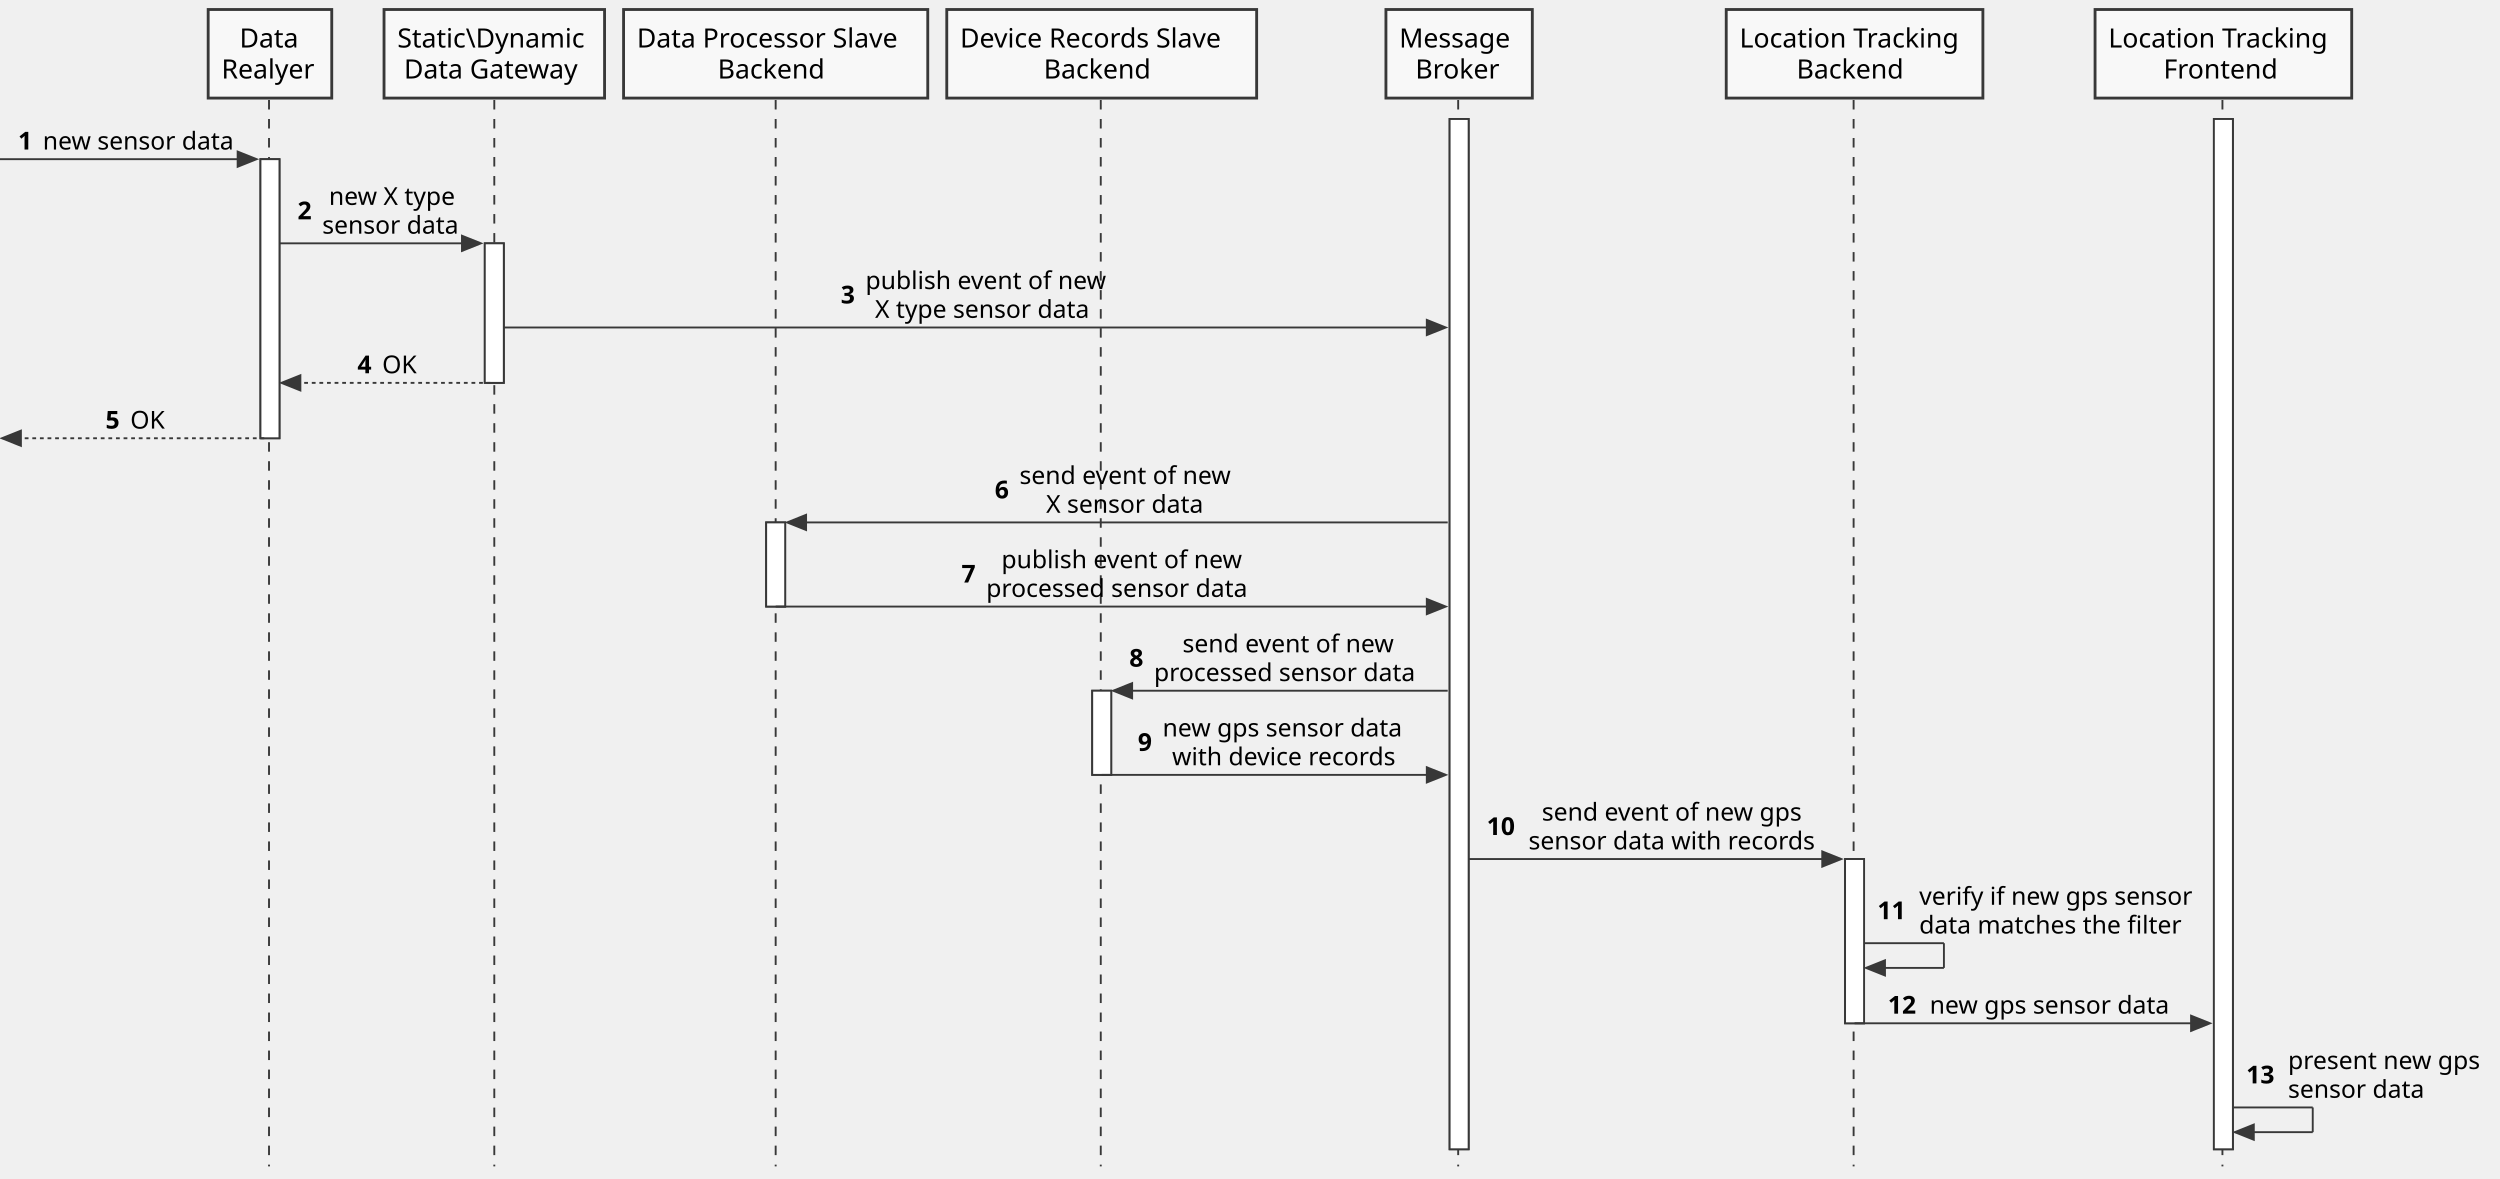
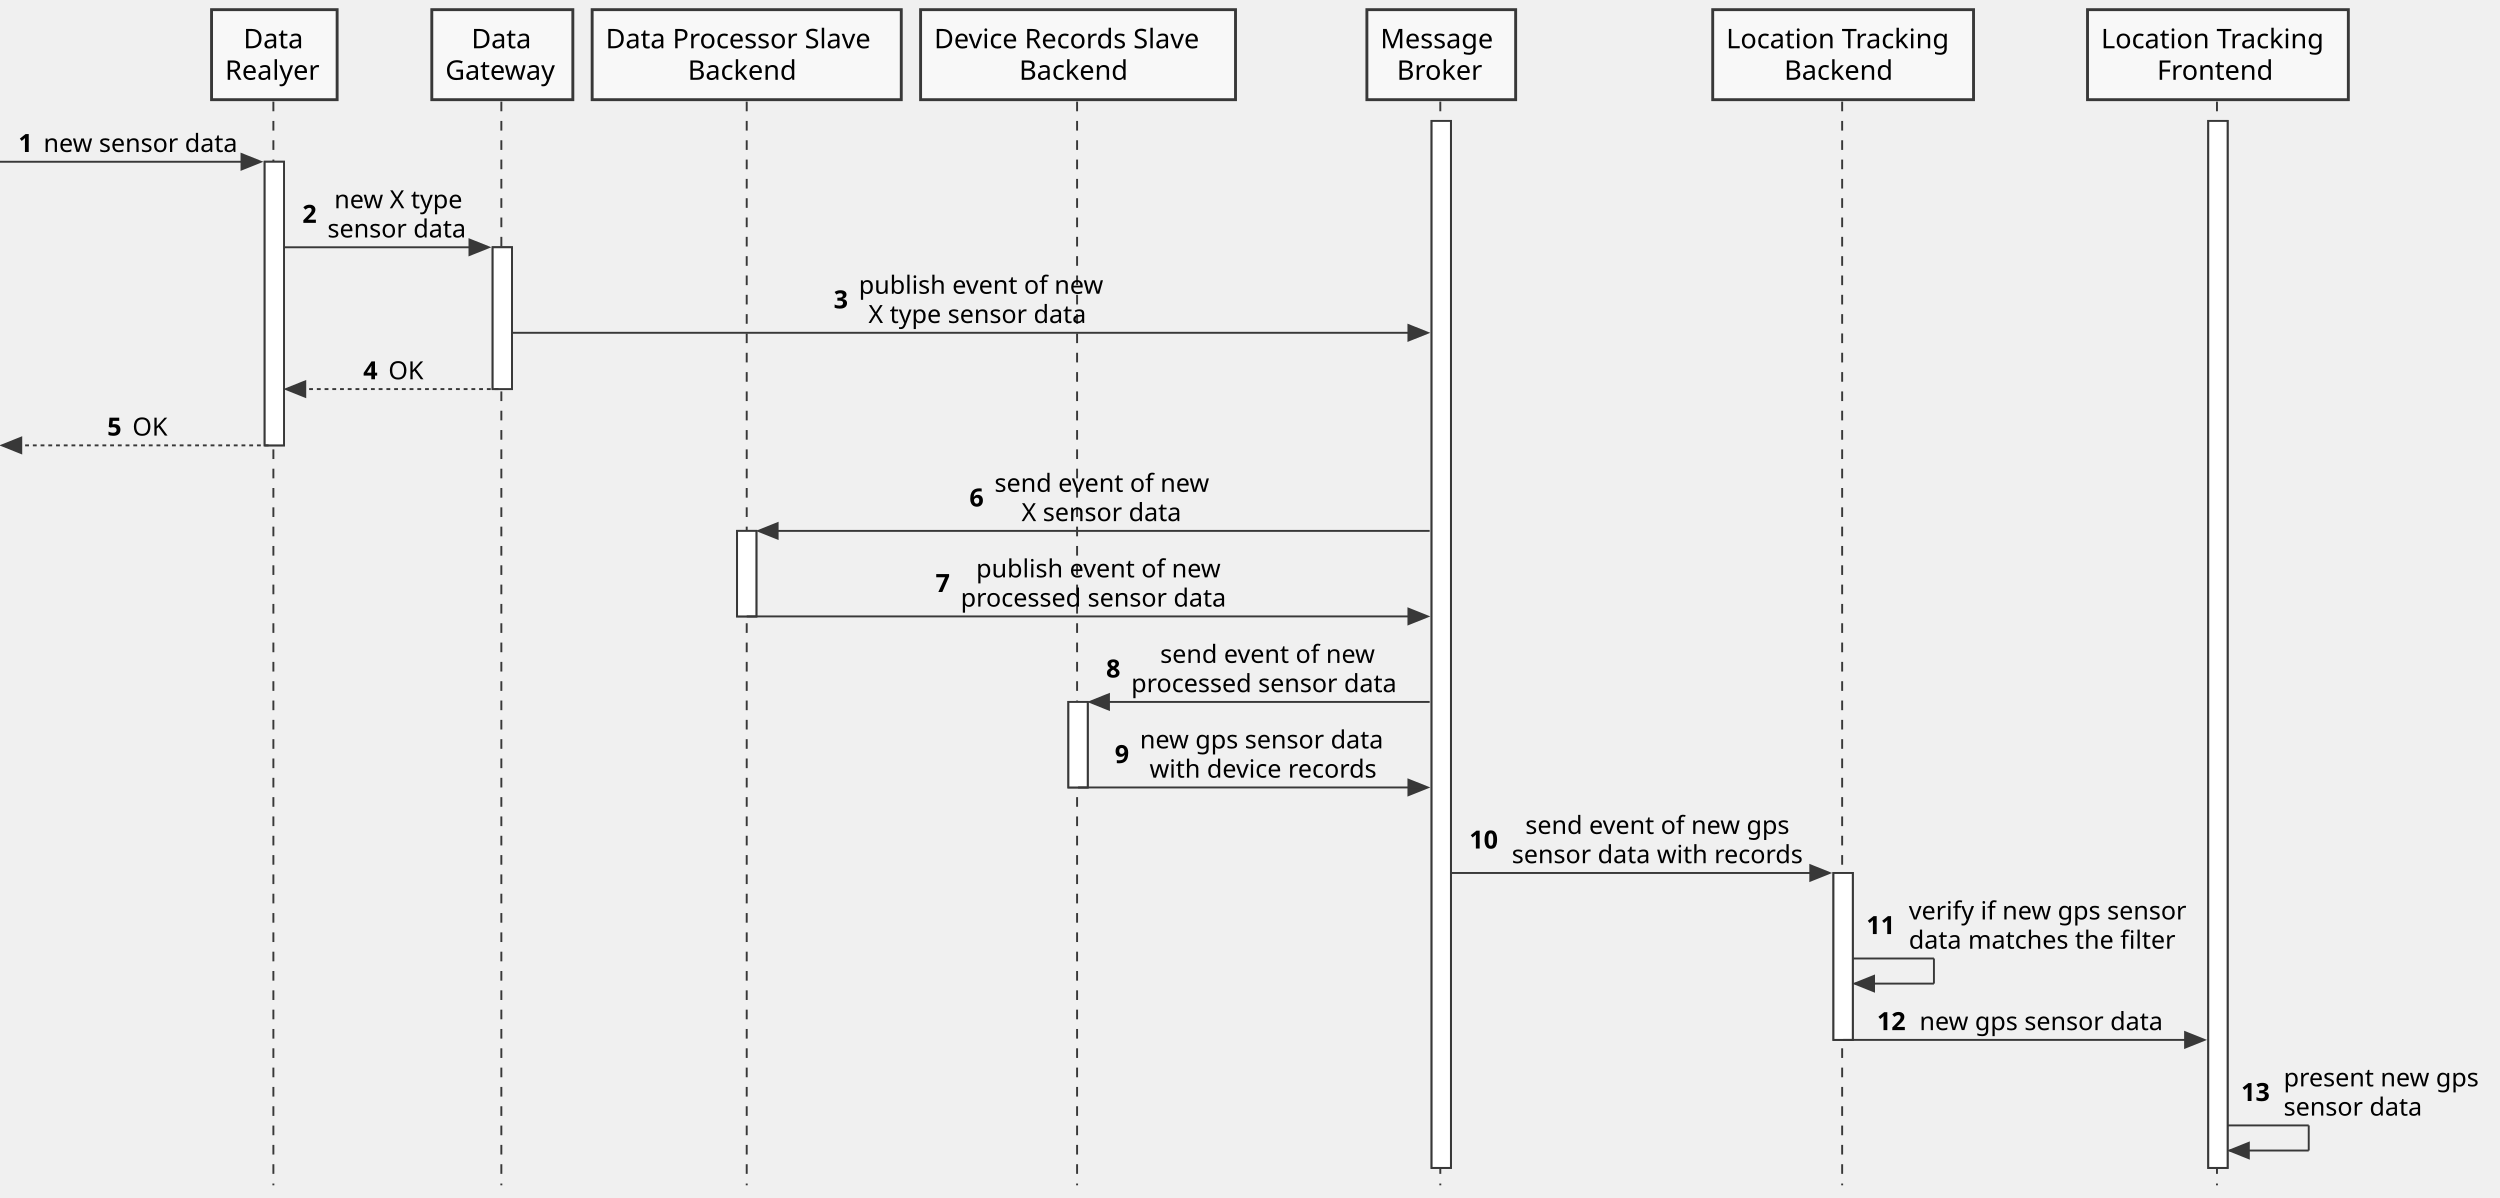
- <svg xmlns="http://www.w3.org/2000/svg" contentScriptType="application/ecmascript" contentStyleType="text/css" height="620px" preserveAspectRatio="none" style="width:1315px;height:620px;background:#FFFFFF;" version="1.1" viewBox="0 0 1315 620" width="1315px" zoomAndPan="magnify">
+ <svg xmlns="http://www.w3.org/2000/svg" contentScriptType="application/ecmascript" contentStyleType="text/css" height="620px" preserveAspectRatio="none" style="width:1294px;height:620px;background:#FFFFFF;" version="1.1" viewBox="0 0 1294 620" width="1294px" zoomAndPan="magnify">
  <defs />
  <g>
    <rect fill="#FFFFFF" height="146.797" style="stroke:#383838;stroke-width:1.0;" width="10" x="137" y="83.727" />
    <rect fill="#FFFFFF" height="73.398" style="stroke:#383838;stroke-width:1.0;" width="10" x="255" y="127.992" />
-     <rect fill="#FFFFFF" height="44.266" style="stroke:#383838;stroke-width:1.0;" width="10" x="403" y="274.789" />
-     <rect fill="#FFFFFF" height="44.266" style="stroke:#383838;stroke-width:1.0;" width="10" x="574.5" y="363.32" />
-     <rect fill="#FFFFFF" height="541.922" style="stroke:#383838;stroke-width:1.0;" width="10" x="762.5" y="62.594" />
-     <rect fill="#FFFFFF" height="86.398" style="stroke:#383838;stroke-width:1.0;" width="10" x="970.5" y="451.852" />
-     <rect fill="#FFFFFF" height="541.922" style="stroke:#383838;stroke-width:1.0;" width="10" x="1164.5" y="62.594" />
+     <rect fill="#FFFFFF" height="44.266" style="stroke:#383838;stroke-width:1.0;" width="10" x="381.5" y="274.789" />
+     <rect fill="#FFFFFF" height="44.266" style="stroke:#383838;stroke-width:1.0;" width="10" x="553" y="363.32" />
+     <rect fill="#FFFFFF" height="541.922" style="stroke:#383838;stroke-width:1.0;" width="10" x="741" y="62.594" />
+     <rect fill="#FFFFFF" height="86.398" style="stroke:#383838;stroke-width:1.0;" width="10" x="949" y="451.852" />
+     <rect fill="#FFFFFF" height="541.922" style="stroke:#383838;stroke-width:1.0;" width="10" x="1143" y="62.594" />
    <line style="stroke:#383838;stroke-width:1.0;stroke-dasharray:5.0,5.0;" x1="141.5" x2="141.5" y1="52.594" y2="613.516" />
-     <line style="stroke:#383838;stroke-width:1.0;stroke-dasharray:5.0,5.0;" x1="260" x2="260" y1="52.594" y2="613.516" />
-     <line style="stroke:#383838;stroke-width:1.0;stroke-dasharray:5.0,5.0;" x1="408" x2="408" y1="52.594" y2="613.516" />
-     <line style="stroke:#383838;stroke-width:1.0;stroke-dasharray:5.0,5.0;" x1="579" x2="579" y1="52.594" y2="613.516" />
-     <line style="stroke:#383838;stroke-width:1.0;stroke-dasharray:5.0,5.0;" x1="767" x2="767" y1="52.594" y2="613.516" />
-     <line style="stroke:#383838;stroke-width:1.0;stroke-dasharray:5.0,5.0;" x1="975" x2="975" y1="52.594" y2="613.516" />
-     <line style="stroke:#383838;stroke-width:1.0;stroke-dasharray:5.0,5.0;" x1="1169" x2="1169" y1="52.594" y2="613.516" />
+     <line style="stroke:#383838;stroke-width:1.0;stroke-dasharray:5.0,5.0;" x1="259.5" x2="259.5" y1="52.594" y2="613.516" />
+     <line style="stroke:#383838;stroke-width:1.0;stroke-dasharray:5.0,5.0;" x1="386.5" x2="386.5" y1="52.594" y2="613.516" />
+     <line style="stroke:#383838;stroke-width:1.0;stroke-dasharray:5.0,5.0;" x1="557.5" x2="557.5" y1="52.594" y2="613.516" />
+     <line style="stroke:#383838;stroke-width:1.0;stroke-dasharray:5.0,5.0;" x1="745.5" x2="745.5" y1="52.594" y2="613.516" />
+     <line style="stroke:#383838;stroke-width:1.0;stroke-dasharray:5.0,5.0;" x1="953.5" x2="953.5" y1="52.594" y2="613.516" />
+     <line style="stroke:#383838;stroke-width:1.0;stroke-dasharray:5.0,5.0;" x1="1147.5" x2="1147.5" y1="52.594" y2="613.516" />
    <rect fill="#F8F8F8" height="46.594" style="stroke:#383838;stroke-width:1.5;" width="65" x="109.5" y="5" />
    <text fill="#000000" font-family="sans-serif" font-size="14" lengthAdjust="spacing" textLength="32" x="126" y="24.995">Data</text>
    <text fill="#000000" font-family="sans-serif" font-size="14" lengthAdjust="spacing" textLength="51" x="116.5" y="41.292">Realyer</text>
-     <rect fill="#F8F8F8" height="46.594" style="stroke:#383838;stroke-width:1.5;" width="116" x="202" y="5" />
-     <text fill="#000000" font-family="sans-serif" font-size="14" lengthAdjust="spacing" textLength="102" x="209" y="24.995">Static\Dynamic</text>
-     <text fill="#000000" font-family="sans-serif" font-size="14" lengthAdjust="spacing" textLength="95" x="212.5" y="41.292">Data Gateway</text>
-     <rect fill="#F8F8F8" height="46.594" style="stroke:#383838;stroke-width:1.5;" width="160" x="328" y="5" />
-     <text fill="#000000" font-family="sans-serif" font-size="14" lengthAdjust="spacing" textLength="146" x="335" y="24.995">Data Processor Slave</text>
-     <text fill="#000000" font-family="sans-serif" font-size="14" lengthAdjust="spacing" textLength="61" x="377.5" y="41.292">Backend</text>
-     <rect fill="#F8F8F8" height="46.594" style="stroke:#383838;stroke-width:1.5;" width="163" x="498" y="5" />
-     <text fill="#000000" font-family="sans-serif" font-size="14" lengthAdjust="spacing" textLength="149" x="505" y="24.995">Device Records Slave</text>
-     <text fill="#000000" font-family="sans-serif" font-size="14" lengthAdjust="spacing" textLength="61" x="549" y="41.292">Backend</text>
-     <rect fill="#F8F8F8" height="46.594" style="stroke:#383838;stroke-width:1.5;" width="77" x="729" y="5" />
-     <text fill="#000000" font-family="sans-serif" font-size="14" lengthAdjust="spacing" textLength="63" x="736" y="24.995">Message</text>
-     <text fill="#000000" font-family="sans-serif" font-size="14" lengthAdjust="spacing" textLength="46" x="744.5" y="41.292">Broker</text>
-     <rect fill="#F8F8F8" height="46.594" style="stroke:#383838;stroke-width:1.5;" width="135" x="908" y="5" />
-     <text fill="#000000" font-family="sans-serif" font-size="14" lengthAdjust="spacing" textLength="121" x="915" y="24.995">Location Tracking</text>
-     <text fill="#000000" font-family="sans-serif" font-size="14" lengthAdjust="spacing" textLength="61" x="945" y="41.292">Backend</text>
-     <rect fill="#F8F8F8" height="46.594" style="stroke:#383838;stroke-width:1.5;" width="135" x="1102" y="5" />
-     <text fill="#000000" font-family="sans-serif" font-size="14" lengthAdjust="spacing" textLength="121" x="1109" y="24.995">Location Tracking</text>
-     <text fill="#000000" font-family="sans-serif" font-size="14" lengthAdjust="spacing" textLength="63" x="1138" y="41.292">Frontend</text>
+     <rect fill="#F8F8F8" height="46.594" style="stroke:#383838;stroke-width:1.5;" width="73" x="223.5" y="5" />
+     <text fill="#000000" font-family="sans-serif" font-size="14" lengthAdjust="spacing" textLength="32" x="244" y="24.995">Data</text>
+     <text fill="#000000" font-family="sans-serif" font-size="14" lengthAdjust="spacing" textLength="59" x="230.5" y="41.292">Gateway</text>
+     <rect fill="#F8F8F8" height="46.594" style="stroke:#383838;stroke-width:1.5;" width="160" x="306.5" y="5" />
+     <text fill="#000000" font-family="sans-serif" font-size="14" lengthAdjust="spacing" textLength="146" x="313.5" y="24.995">Data Processor Slave</text>
+     <text fill="#000000" font-family="sans-serif" font-size="14" lengthAdjust="spacing" textLength="61" x="356" y="41.292">Backend</text>
+     <rect fill="#F8F8F8" height="46.594" style="stroke:#383838;stroke-width:1.5;" width="163" x="476.5" y="5" />
+     <text fill="#000000" font-family="sans-serif" font-size="14" lengthAdjust="spacing" textLength="149" x="483.5" y="24.995">Device Records Slave</text>
+     <text fill="#000000" font-family="sans-serif" font-size="14" lengthAdjust="spacing" textLength="61" x="527.5" y="41.292">Backend</text>
+     <rect fill="#F8F8F8" height="46.594" style="stroke:#383838;stroke-width:1.5;" width="77" x="707.5" y="5" />
+     <text fill="#000000" font-family="sans-serif" font-size="14" lengthAdjust="spacing" textLength="63" x="714.5" y="24.995">Message</text>
+     <text fill="#000000" font-family="sans-serif" font-size="14" lengthAdjust="spacing" textLength="46" x="723" y="41.292">Broker</text>
+     <rect fill="#F8F8F8" height="46.594" style="stroke:#383838;stroke-width:1.5;" width="135" x="886.5" y="5" />
+     <text fill="#000000" font-family="sans-serif" font-size="14" lengthAdjust="spacing" textLength="121" x="893.5" y="24.995">Location Tracking</text>
+     <text fill="#000000" font-family="sans-serif" font-size="14" lengthAdjust="spacing" textLength="61" x="923.5" y="41.292">Backend</text>
+     <rect fill="#F8F8F8" height="46.594" style="stroke:#383838;stroke-width:1.5;" width="135" x="1080.5" y="5" />
+     <text fill="#000000" font-family="sans-serif" font-size="14" lengthAdjust="spacing" textLength="121" x="1087.5" y="24.995">Location Tracking</text>
+     <text fill="#000000" font-family="sans-serif" font-size="14" lengthAdjust="spacing" textLength="63" x="1116.5" y="41.292">Frontend</text>
    <rect fill="#FFFFFF" height="146.797" style="stroke:#383838;stroke-width:1.0;" width="10" x="137" y="83.727" />
    <rect fill="#FFFFFF" height="73.398" style="stroke:#383838;stroke-width:1.0;" width="10" x="255" y="127.992" />
-     <rect fill="#FFFFFF" height="44.266" style="stroke:#383838;stroke-width:1.0;" width="10" x="403" y="274.789" />
-     <rect fill="#FFFFFF" height="44.266" style="stroke:#383838;stroke-width:1.0;" width="10" x="574.5" y="363.32" />
-     <rect fill="#FFFFFF" height="541.922" style="stroke:#383838;stroke-width:1.0;" width="10" x="762.5" y="62.594" />
-     <rect fill="#FFFFFF" height="86.398" style="stroke:#383838;stroke-width:1.0;" width="10" x="970.5" y="451.852" />
-     <rect fill="#FFFFFF" height="541.922" style="stroke:#383838;stroke-width:1.0;" width="10" x="1164.5" y="62.594" />
+     <rect fill="#FFFFFF" height="44.266" style="stroke:#383838;stroke-width:1.0;" width="10" x="381.5" y="274.789" />
+     <rect fill="#FFFFFF" height="44.266" style="stroke:#383838;stroke-width:1.0;" width="10" x="553" y="363.32" />
+     <rect fill="#FFFFFF" height="541.922" style="stroke:#383838;stroke-width:1.0;" width="10" x="741" y="62.594" />
+     <rect fill="#FFFFFF" height="86.398" style="stroke:#383838;stroke-width:1.0;" width="10" x="949" y="451.852" />
+     <rect fill="#FFFFFF" height="541.922" style="stroke:#383838;stroke-width:1.0;" width="10" x="1143" y="62.594" />
    <polygon fill="#383838" points="125,79.727,135,83.727,125,87.727" style="stroke:#383838;stroke-width:1.0;" />
    <line style="stroke:#383838;stroke-width:1.0;" x1="0" x2="131" y1="83.727" y2="83.727" />
    <text fill="#000000" font-family="sans-serif" font-size="13" font-weight="bold" lengthAdjust="spacing" textLength="9" x="9.5" y="78.661">1</text>
    <text fill="#000000" font-family="sans-serif" font-size="13" lengthAdjust="spacing" textLength="105" x="22.5" y="78.661">new sensor data</text>
    <polygon fill="#383838" points="243,123.992,253,127.992,243,131.992" style="stroke:#383838;stroke-width:1.0;" />
    <line style="stroke:#383838;stroke-width:1.0;" x1="147" x2="249" y1="127.992" y2="127.992" />
    <text fill="#000000" font-family="sans-serif" font-size="13" font-weight="bold" lengthAdjust="spacing" textLength="9" x="156.5" y="115.36">2</text>
    <text fill="#000000" font-family="sans-serif" font-size="13" lengthAdjust="spacing" textLength="69" x="173" y="107.793">new X type</text>
    <text fill="#000000" font-family="sans-serif" font-size="13" lengthAdjust="spacing" textLength="76" x="169.5" y="122.926">sensor data</text>
-     <polygon fill="#383838" points="750.5,168.258,760.5,172.258,750.5,176.258" style="stroke:#383838;stroke-width:1.0;" />
-     <line style="stroke:#383838;stroke-width:1.0;" x1="265" x2="756.5" y1="172.258" y2="172.258" />
-     <text fill="#000000" font-family="sans-serif" font-size="13" font-weight="bold" lengthAdjust="spacing" textLength="9" x="442.25" y="159.625">3</text>
-     <text fill="#000000" font-family="sans-serif" font-size="13" lengthAdjust="spacing" textLength="130" x="455.25" y="152.059">publish event of new</text>
-     <text fill="#000000" font-family="sans-serif" font-size="13" lengthAdjust="spacing" textLength="120" x="460.25" y="167.192">X type sensor data</text>
+     <polygon fill="#383838" points="729,168.258,739,172.258,729,176.258" style="stroke:#383838;stroke-width:1.0;" />
+     <line style="stroke:#383838;stroke-width:1.0;" x1="265" x2="735" y1="172.258" y2="172.258" />
+     <text fill="#000000" font-family="sans-serif" font-size="13" font-weight="bold" lengthAdjust="spacing" textLength="9" x="431.5" y="159.625">3</text>
+     <text fill="#000000" font-family="sans-serif" font-size="13" lengthAdjust="spacing" textLength="130" x="444.5" y="152.059">publish event of new</text>
+     <text fill="#000000" font-family="sans-serif" font-size="13" lengthAdjust="spacing" textLength="120" x="449.5" y="167.192">X type sensor data</text>
    <polygon fill="#383838" points="158,197.391,148,201.391,158,205.391" style="stroke:#383838;stroke-width:1.0;" />
    <line style="stroke:#383838;stroke-width:1.0;stroke-dasharray:2.0,2.0;" x1="152" x2="259" y1="201.391" y2="201.391" />
    <text fill="#000000" font-family="sans-serif" font-size="13" font-weight="bold" lengthAdjust="spacing" textLength="9" x="188" y="196.325">4</text>
    <text fill="#000000" font-family="sans-serif" font-size="13" lengthAdjust="spacing" textLength="18" x="201" y="196.325">OK</text>
    <polygon fill="#383838" points="11,226.523,1,230.523,11,234.523" style="stroke:#383838;stroke-width:1.0;" />
    <line style="stroke:#383838;stroke-width:1.0;stroke-dasharray:2.0,2.0;" x1="5" x2="141" y1="230.523" y2="230.523" />
    <text fill="#000000" font-family="sans-serif" font-size="13" font-weight="bold" lengthAdjust="spacing" textLength="9" x="55.5" y="225.458">5</text>
    <text fill="#000000" font-family="sans-serif" font-size="13" lengthAdjust="spacing" textLength="18" x="68.5" y="225.458">OK</text>
-     <polygon fill="#383838" points="424,270.789,414,274.789,424,278.789" style="stroke:#383838;stroke-width:1.0;" />
-     <line style="stroke:#383838;stroke-width:1.0;" x1="418" x2="761.5" y1="274.789" y2="274.789" />
-     <text fill="#000000" font-family="sans-serif" font-size="13" font-weight="bold" lengthAdjust="spacing" textLength="9" x="523.25" y="262.157">6</text>
-     <text fill="#000000" font-family="sans-serif" font-size="13" lengthAdjust="spacing" textLength="116" x="536.25" y="254.59">send event of new</text>
-     <text fill="#000000" font-family="sans-serif" font-size="13" lengthAdjust="spacing" textLength="88" x="550.25" y="269.723">X sensor data</text>
-     <polygon fill="#383838" points="750.5,315.055,760.5,319.055,750.5,323.055" style="stroke:#383838;stroke-width:1.0;" />
-     <line style="stroke:#383838;stroke-width:1.0;" x1="408" x2="756.5" y1="319.055" y2="319.055" />
-     <text fill="#000000" font-family="sans-serif" font-size="13" font-weight="bold" lengthAdjust="spacing" textLength="9" x="505.75" y="306.422">7</text>
-     <text fill="#000000" font-family="sans-serif" font-size="13" lengthAdjust="spacing" textLength="130" x="526.75" y="298.856">publish event of new</text>
-     <text fill="#000000" font-family="sans-serif" font-size="13" lengthAdjust="spacing" textLength="146" x="518.75" y="313.989">processed sensor data</text>
-     <polygon fill="#383838" points="595.5,359.32,585.5,363.32,595.5,367.32" style="stroke:#383838;stroke-width:1.0;" />
-     <line style="stroke:#383838;stroke-width:1.0;" x1="589.5" x2="761.5" y1="363.32" y2="363.32" />
-     <text fill="#000000" font-family="sans-serif" font-size="13" font-weight="bold" lengthAdjust="spacing" textLength="9" x="594" y="350.688">8</text>
-     <text fill="#000000" font-family="sans-serif" font-size="13" lengthAdjust="spacing" textLength="116" x="622" y="343.122">send event of new</text>
-     <text fill="#000000" font-family="sans-serif" font-size="13" lengthAdjust="spacing" textLength="146" x="607" y="358.254">processed sensor data</text>
-     <polygon fill="#383838" points="750.5,403.586,760.5,407.586,750.5,411.586" style="stroke:#383838;stroke-width:1.0;" />
-     <line style="stroke:#383838;stroke-width:1.0;" x1="579.5" x2="756.5" y1="407.586" y2="407.586" />
-     <text fill="#000000" font-family="sans-serif" font-size="13" font-weight="bold" lengthAdjust="spacing" textLength="9" x="598.5" y="394.954">9</text>
-     <text fill="#000000" font-family="sans-serif" font-size="13" lengthAdjust="spacing" textLength="132" x="611.5" y="387.387">new gps sensor data</text>
-     <text fill="#000000" font-family="sans-serif" font-size="13" lengthAdjust="spacing" textLength="122" x="616.5" y="402.52">with device records</text>
-     <polygon fill="#383838" points="958.5,447.852,968.5,451.852,958.5,455.852" style="stroke:#383838;stroke-width:1.0;" />
-     <line style="stroke:#383838;stroke-width:1.0;" x1="772.5" x2="964.5" y1="451.852" y2="451.852" />
-     <text fill="#000000" font-family="sans-serif" font-size="13" font-weight="bold" lengthAdjust="spacing" textLength="18" x="782" y="439.219">10</text>
-     <text fill="#000000" font-family="sans-serif" font-size="13" lengthAdjust="spacing" textLength="143" x="811" y="431.653">send event of new gps</text>
-     <text fill="#000000" font-family="sans-serif" font-size="13" lengthAdjust="spacing" textLength="157" x="804" y="446.786">sensor data with records</text>
-     <line style="stroke:#383838;stroke-width:1.0;" x1="980.5" x2="1022.5" y1="496.117" y2="496.117" />
-     <line style="stroke:#383838;stroke-width:1.0;" x1="1022.5" x2="1022.5" y1="496.117" y2="509.117" />
-     <line style="stroke:#383838;stroke-width:1.0;" x1="981.5" x2="1022.5" y1="509.117" y2="509.117" />
-     <polygon fill="#383838" points="991.5,505.117,981.5,509.117,991.5,513.117" style="stroke:#383838;stroke-width:1.0;" />
-     <text fill="#000000" font-family="sans-serif" font-size="13" font-weight="bold" lengthAdjust="spacing" textLength="18" x="987.5" y="483.485">11</text>
-     <text fill="#000000" font-family="sans-serif" font-size="13" lengthAdjust="spacing" textLength="148" x="1009.5" y="475.918">verify if new gps sensor</text>
-     <text fill="#000000" font-family="sans-serif" font-size="13" lengthAdjust="spacing" textLength="146" x="1009.5" y="491.051">data matches the filter</text>
-     <polygon fill="#383838" points="1152.5,534.25,1162.5,538.25,1152.5,542.25" style="stroke:#383838;stroke-width:1.0;" />
-     <line style="stroke:#383838;stroke-width:1.0;" x1="975.5" x2="1158.5" y1="538.25" y2="538.25" />
-     <text fill="#000000" font-family="sans-serif" font-size="13" font-weight="bold" lengthAdjust="spacing" textLength="18" x="993" y="533.184">12</text>
-     <text fill="#000000" font-family="sans-serif" font-size="13" lengthAdjust="spacing" textLength="132" x="1015" y="533.184">new gps sensor data</text>
-     <line style="stroke:#383838;stroke-width:1.0;" x1="1174.5" x2="1216.5" y1="582.516" y2="582.516" />
-     <line style="stroke:#383838;stroke-width:1.0;" x1="1216.5" x2="1216.5" y1="582.516" y2="595.516" />
-     <line style="stroke:#383838;stroke-width:1.0;" x1="1175.5" x2="1216.5" y1="595.516" y2="595.516" />
-     <polygon fill="#383838" points="1185.5,591.516,1175.5,595.516,1185.5,599.516" style="stroke:#383838;stroke-width:1.0;" />
-     <text fill="#000000" font-family="sans-serif" font-size="13" font-weight="bold" lengthAdjust="spacing" textLength="18" x="1181.5" y="569.883">13</text>
-     <text fill="#000000" font-family="sans-serif" font-size="13" lengthAdjust="spacing" textLength="105" x="1203.5" y="562.317">present new gps</text>
-     <text fill="#000000" font-family="sans-serif" font-size="13" lengthAdjust="spacing" textLength="76" x="1203.5" y="577.45">sensor data</text>
+     <polygon fill="#383838" points="402.5,270.789,392.5,274.789,402.5,278.789" style="stroke:#383838;stroke-width:1.0;" />
+     <line style="stroke:#383838;stroke-width:1.0;" x1="396.5" x2="740" y1="274.789" y2="274.789" />
+     <text fill="#000000" font-family="sans-serif" font-size="13" font-weight="bold" lengthAdjust="spacing" textLength="9" x="501.75" y="262.157">6</text>
+     <text fill="#000000" font-family="sans-serif" font-size="13" lengthAdjust="spacing" textLength="116" x="514.75" y="254.59">send event of new</text>
+     <text fill="#000000" font-family="sans-serif" font-size="13" lengthAdjust="spacing" textLength="88" x="528.75" y="269.723">X sensor data</text>
+     <polygon fill="#383838" points="729,315.055,739,319.055,729,323.055" style="stroke:#383838;stroke-width:1.0;" />
+     <line style="stroke:#383838;stroke-width:1.0;" x1="386.5" x2="735" y1="319.055" y2="319.055" />
+     <text fill="#000000" font-family="sans-serif" font-size="13" font-weight="bold" lengthAdjust="spacing" textLength="9" x="484.25" y="306.422">7</text>
+     <text fill="#000000" font-family="sans-serif" font-size="13" lengthAdjust="spacing" textLength="130" x="505.25" y="298.856">publish event of new</text>
+     <text fill="#000000" font-family="sans-serif" font-size="13" lengthAdjust="spacing" textLength="146" x="497.25" y="313.989">processed sensor data</text>
+     <polygon fill="#383838" points="574,359.32,564,363.32,574,367.32" style="stroke:#383838;stroke-width:1.0;" />
+     <line style="stroke:#383838;stroke-width:1.0;" x1="568" x2="740" y1="363.32" y2="363.32" />
+     <text fill="#000000" font-family="sans-serif" font-size="13" font-weight="bold" lengthAdjust="spacing" textLength="9" x="572.5" y="350.688">8</text>
+     <text fill="#000000" font-family="sans-serif" font-size="13" lengthAdjust="spacing" textLength="116" x="600.5" y="343.122">send event of new</text>
+     <text fill="#000000" font-family="sans-serif" font-size="13" lengthAdjust="spacing" textLength="146" x="585.5" y="358.254">processed sensor data</text>
+     <polygon fill="#383838" points="729,403.586,739,407.586,729,411.586" style="stroke:#383838;stroke-width:1.0;" />
+     <line style="stroke:#383838;stroke-width:1.0;" x1="558" x2="735" y1="407.586" y2="407.586" />
+     <text fill="#000000" font-family="sans-serif" font-size="13" font-weight="bold" lengthAdjust="spacing" textLength="9" x="577" y="394.954">9</text>
+     <text fill="#000000" font-family="sans-serif" font-size="13" lengthAdjust="spacing" textLength="132" x="590" y="387.387">new gps sensor data</text>
+     <text fill="#000000" font-family="sans-serif" font-size="13" lengthAdjust="spacing" textLength="122" x="595" y="402.52">with device records</text>
+     <polygon fill="#383838" points="937,447.852,947,451.852,937,455.852" style="stroke:#383838;stroke-width:1.0;" />
+     <line style="stroke:#383838;stroke-width:1.0;" x1="751" x2="943" y1="451.852" y2="451.852" />
+     <text fill="#000000" font-family="sans-serif" font-size="13" font-weight="bold" lengthAdjust="spacing" textLength="18" x="760.5" y="439.219">10</text>
+     <text fill="#000000" font-family="sans-serif" font-size="13" lengthAdjust="spacing" textLength="143" x="789.5" y="431.653">send event of new gps</text>
+     <text fill="#000000" font-family="sans-serif" font-size="13" lengthAdjust="spacing" textLength="157" x="782.5" y="446.786">sensor data with records</text>
+     <line style="stroke:#383838;stroke-width:1.0;" x1="959" x2="1001" y1="496.117" y2="496.117" />
+     <line style="stroke:#383838;stroke-width:1.0;" x1="1001" x2="1001" y1="496.117" y2="509.117" />
+     <line style="stroke:#383838;stroke-width:1.0;" x1="960" x2="1001" y1="509.117" y2="509.117" />
+     <polygon fill="#383838" points="970,505.117,960,509.117,970,513.117" style="stroke:#383838;stroke-width:1.0;" />
+     <text fill="#000000" font-family="sans-serif" font-size="13" font-weight="bold" lengthAdjust="spacing" textLength="18" x="966" y="483.485">11</text>
+     <text fill="#000000" font-family="sans-serif" font-size="13" lengthAdjust="spacing" textLength="148" x="988" y="475.918">verify if new gps sensor</text>
+     <text fill="#000000" font-family="sans-serif" font-size="13" lengthAdjust="spacing" textLength="146" x="988" y="491.051">data matches the filter</text>
+     <polygon fill="#383838" points="1131,534.25,1141,538.25,1131,542.25" style="stroke:#383838;stroke-width:1.0;" />
+     <line style="stroke:#383838;stroke-width:1.0;" x1="954" x2="1137" y1="538.25" y2="538.25" />
+     <text fill="#000000" font-family="sans-serif" font-size="13" font-weight="bold" lengthAdjust="spacing" textLength="18" x="971.5" y="533.184">12</text>
+     <text fill="#000000" font-family="sans-serif" font-size="13" lengthAdjust="spacing" textLength="132" x="993.5" y="533.184">new gps sensor data</text>
+     <line style="stroke:#383838;stroke-width:1.0;" x1="1153" x2="1195" y1="582.516" y2="582.516" />
+     <line style="stroke:#383838;stroke-width:1.0;" x1="1195" x2="1195" y1="582.516" y2="595.516" />
+     <line style="stroke:#383838;stroke-width:1.0;" x1="1154" x2="1195" y1="595.516" y2="595.516" />
+     <polygon fill="#383838" points="1164,591.516,1154,595.516,1164,599.516" style="stroke:#383838;stroke-width:1.0;" />
+     <text fill="#000000" font-family="sans-serif" font-size="13" font-weight="bold" lengthAdjust="spacing" textLength="18" x="1160" y="569.883">13</text>
+     <text fill="#000000" font-family="sans-serif" font-size="13" lengthAdjust="spacing" textLength="105" x="1182" y="562.317">present new gps</text>
+     <text fill="#000000" font-family="sans-serif" font-size="13" lengthAdjust="spacing" textLength="76" x="1182" y="577.45">sensor data</text>
  </g>
</svg>
